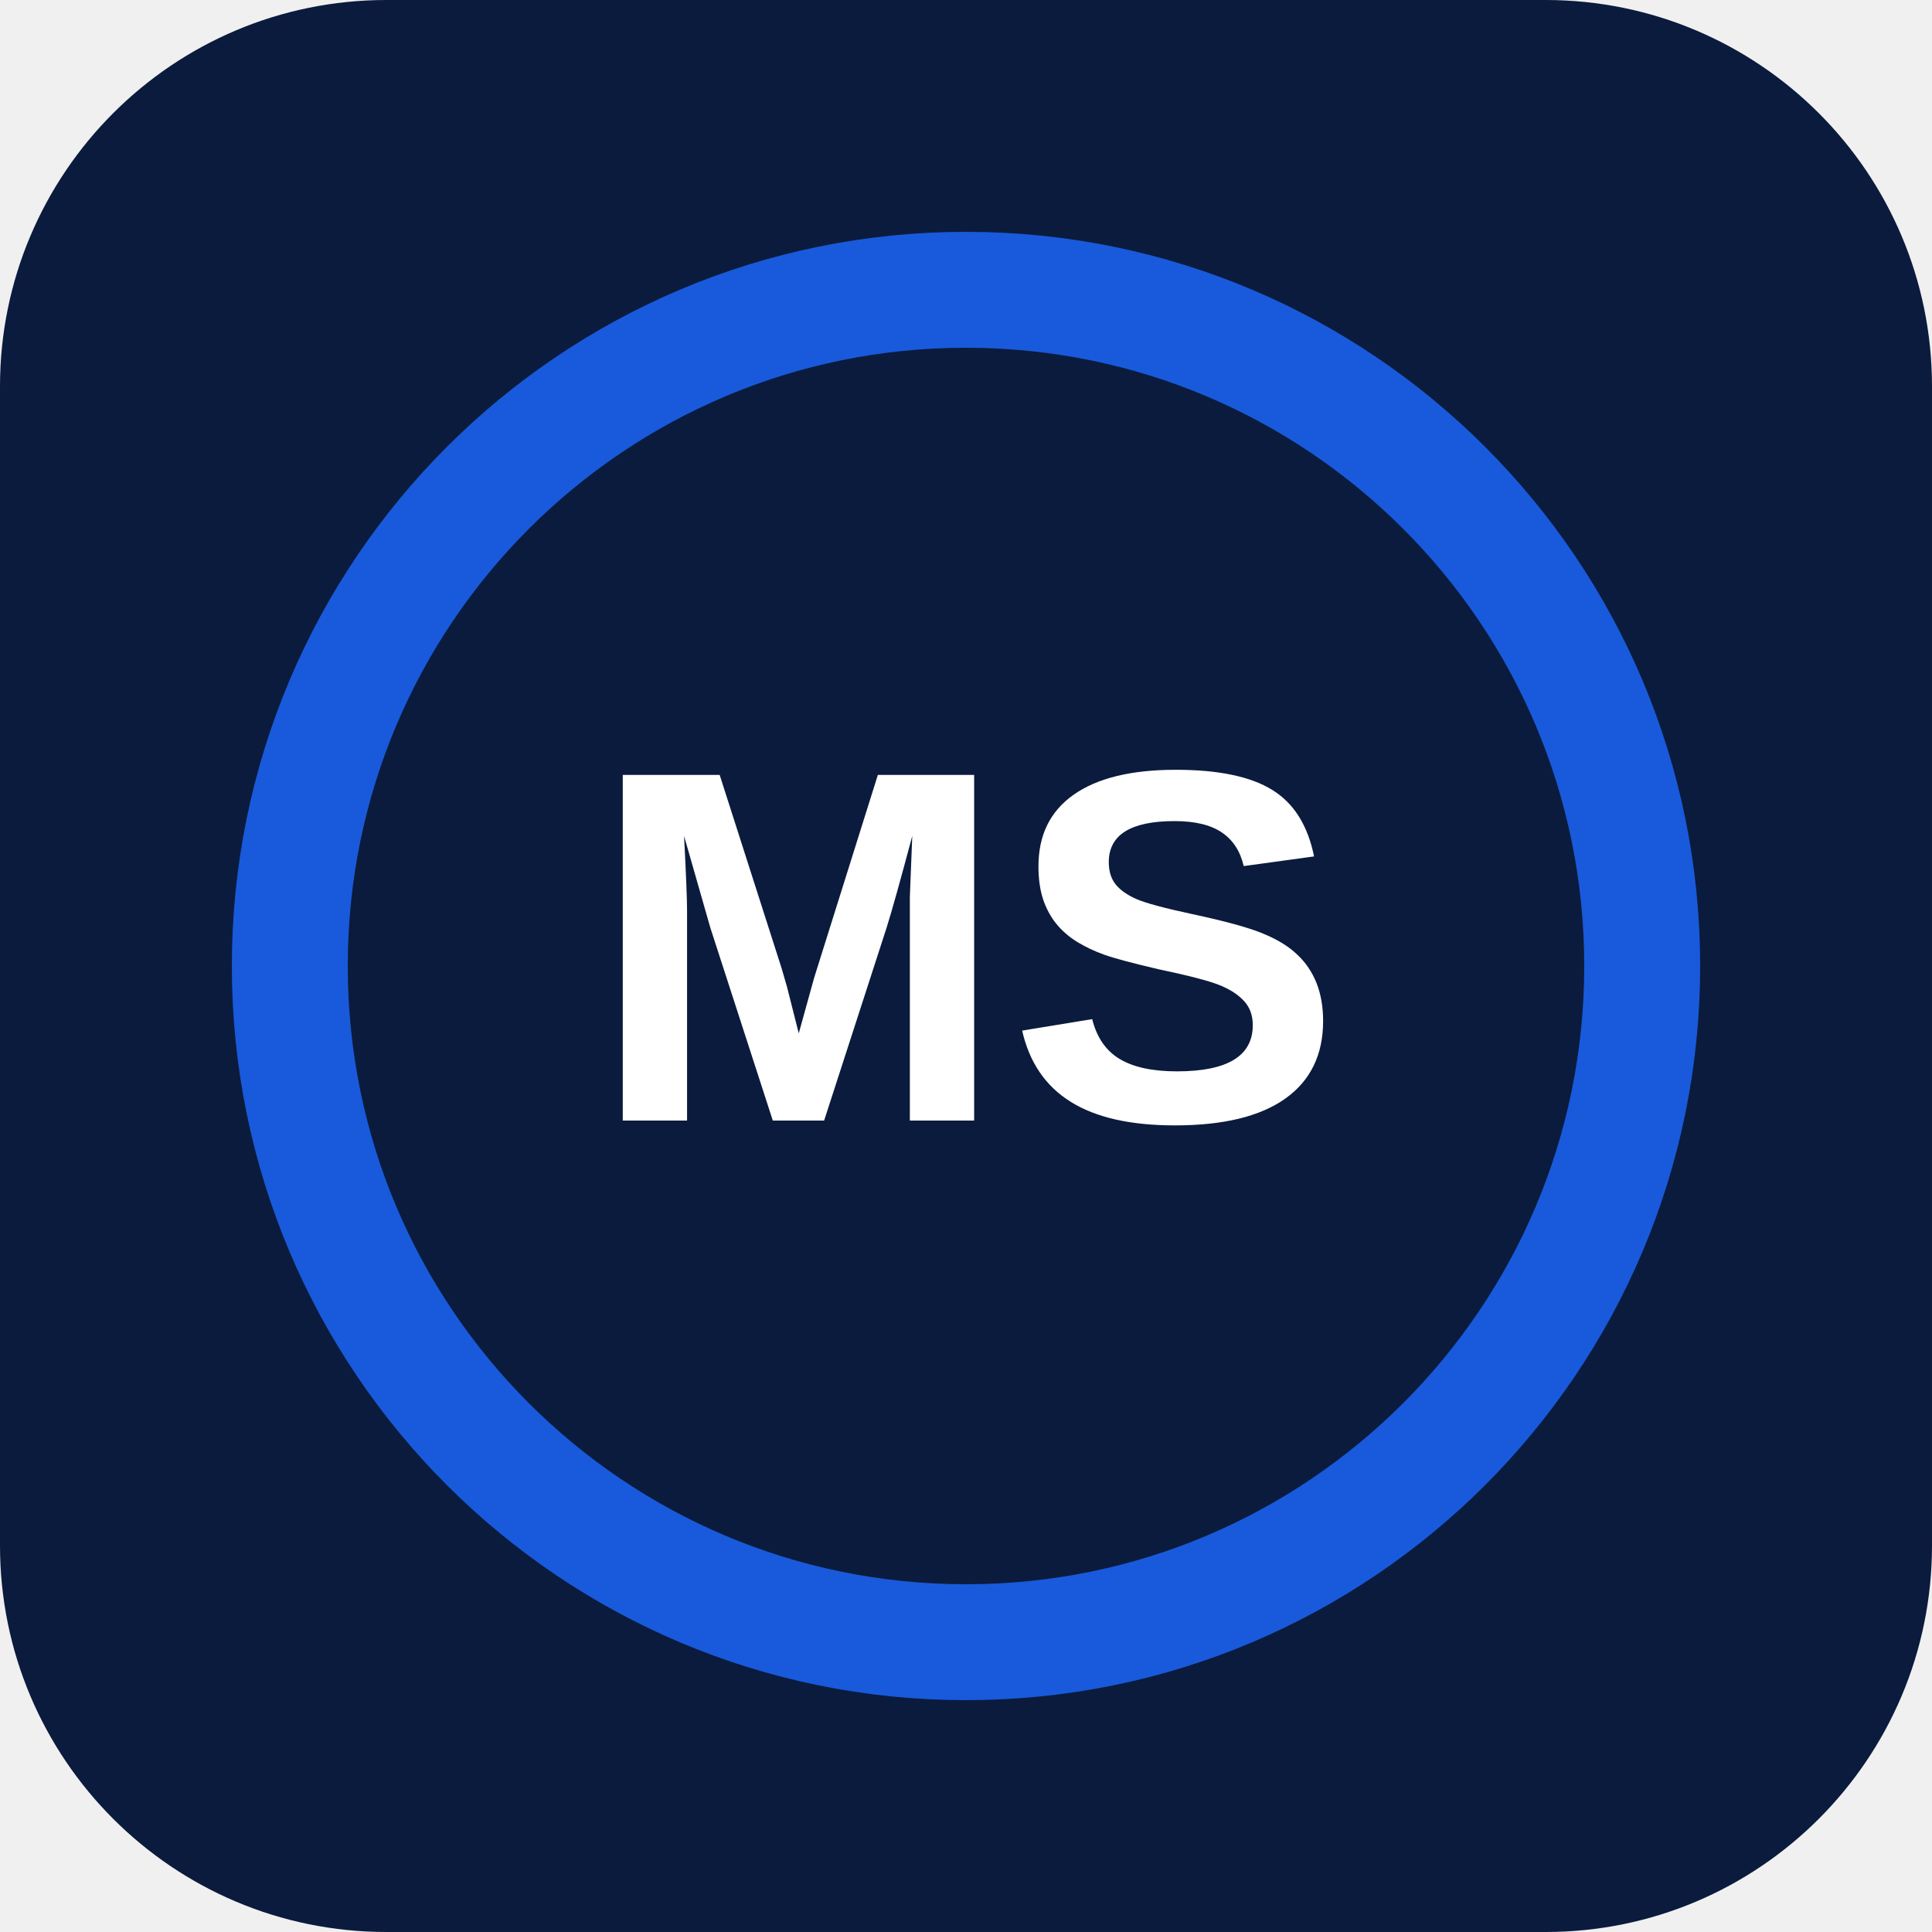
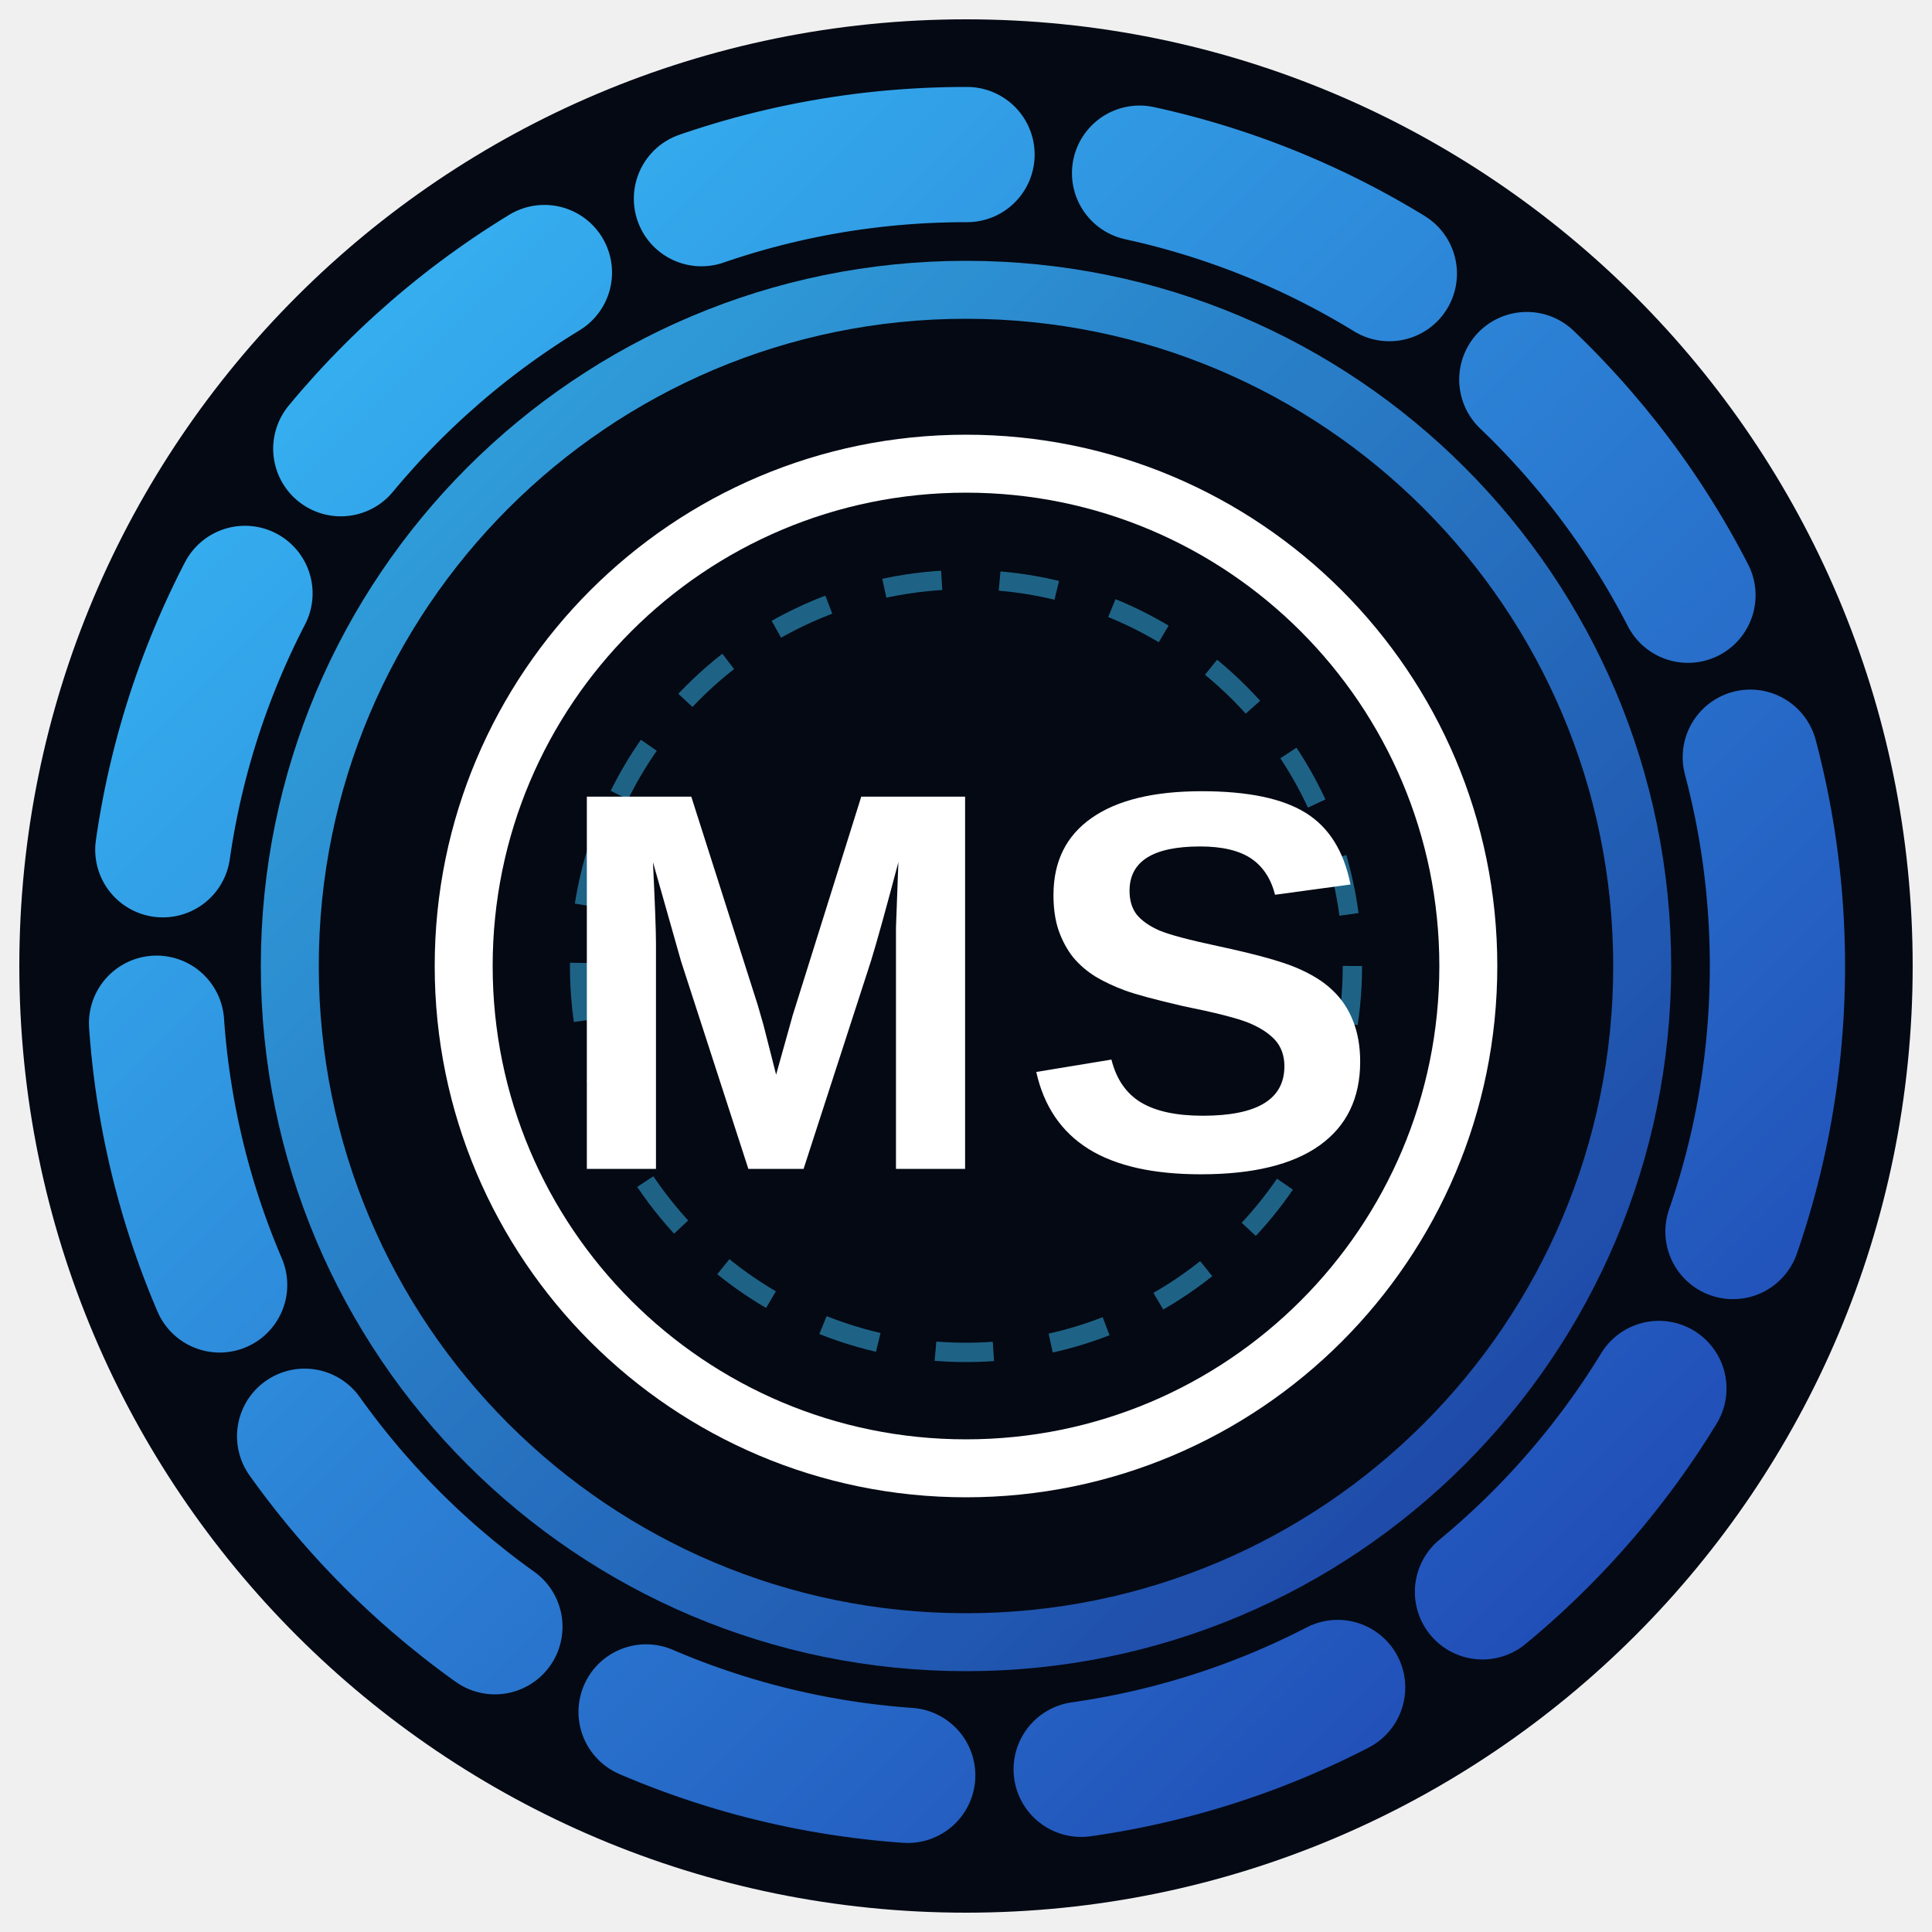
- <svg xmlns="http://www.w3.org/2000/svg" viewBox="0 0 100 100">
-   <rect width="100" height="100" rx="20" fill="#0B1B3D" />
-   <circle cx="50" cy="50" r="35" fill="none" stroke="#185ADB" stroke-width="6" />
-   <text x="50" y="58" font-family="Arial, sans-serif" font-weight="bold" font-size="26" fill="#FFFFFF" text-anchor="middle">MS</text>
+ <svg xmlns="http://www.w3.org/2000/svg" viewBox="0 0 100 100" width="100%" height="100%">
+   <defs>
+     <linearGradient id="blueGear" x1="0%" y1="0%" x2="100%" y2="100%">
+       <stop offset="0%" stop-color="#38bdf8" />
+       <stop offset="100%" stop-color="#1e40af" />
+     </linearGradient>
+   </defs>
+   <circle cx="50" cy="50" r="49" fill="#040914" />
+   <circle cx="50" cy="50" r="42" fill="none" stroke="url(#blueGear)" stroke-width="7" stroke-dasharray="14 9" stroke-linecap="round" />
+   <circle cx="50" cy="50" r="35" fill="none" stroke="url(#blueGear)" stroke-width="3" opacity="0.9" />
+   <circle cx="50" cy="50" r="26" fill="#040914" stroke="#ffffff" stroke-width="3" />
+   <circle cx="50" cy="50" r="20" fill="none" stroke="#38bdf8" stroke-width="1" stroke-dasharray="3 3" opacity="0.5" />
+   <text x="50" y="60.5" font-family="Segoe UI, Arial, sans-serif" font-weight="900" font-size="28" fill="#ffffff" text-anchor="middle" letter-spacing="1">MS</text>
</svg>
